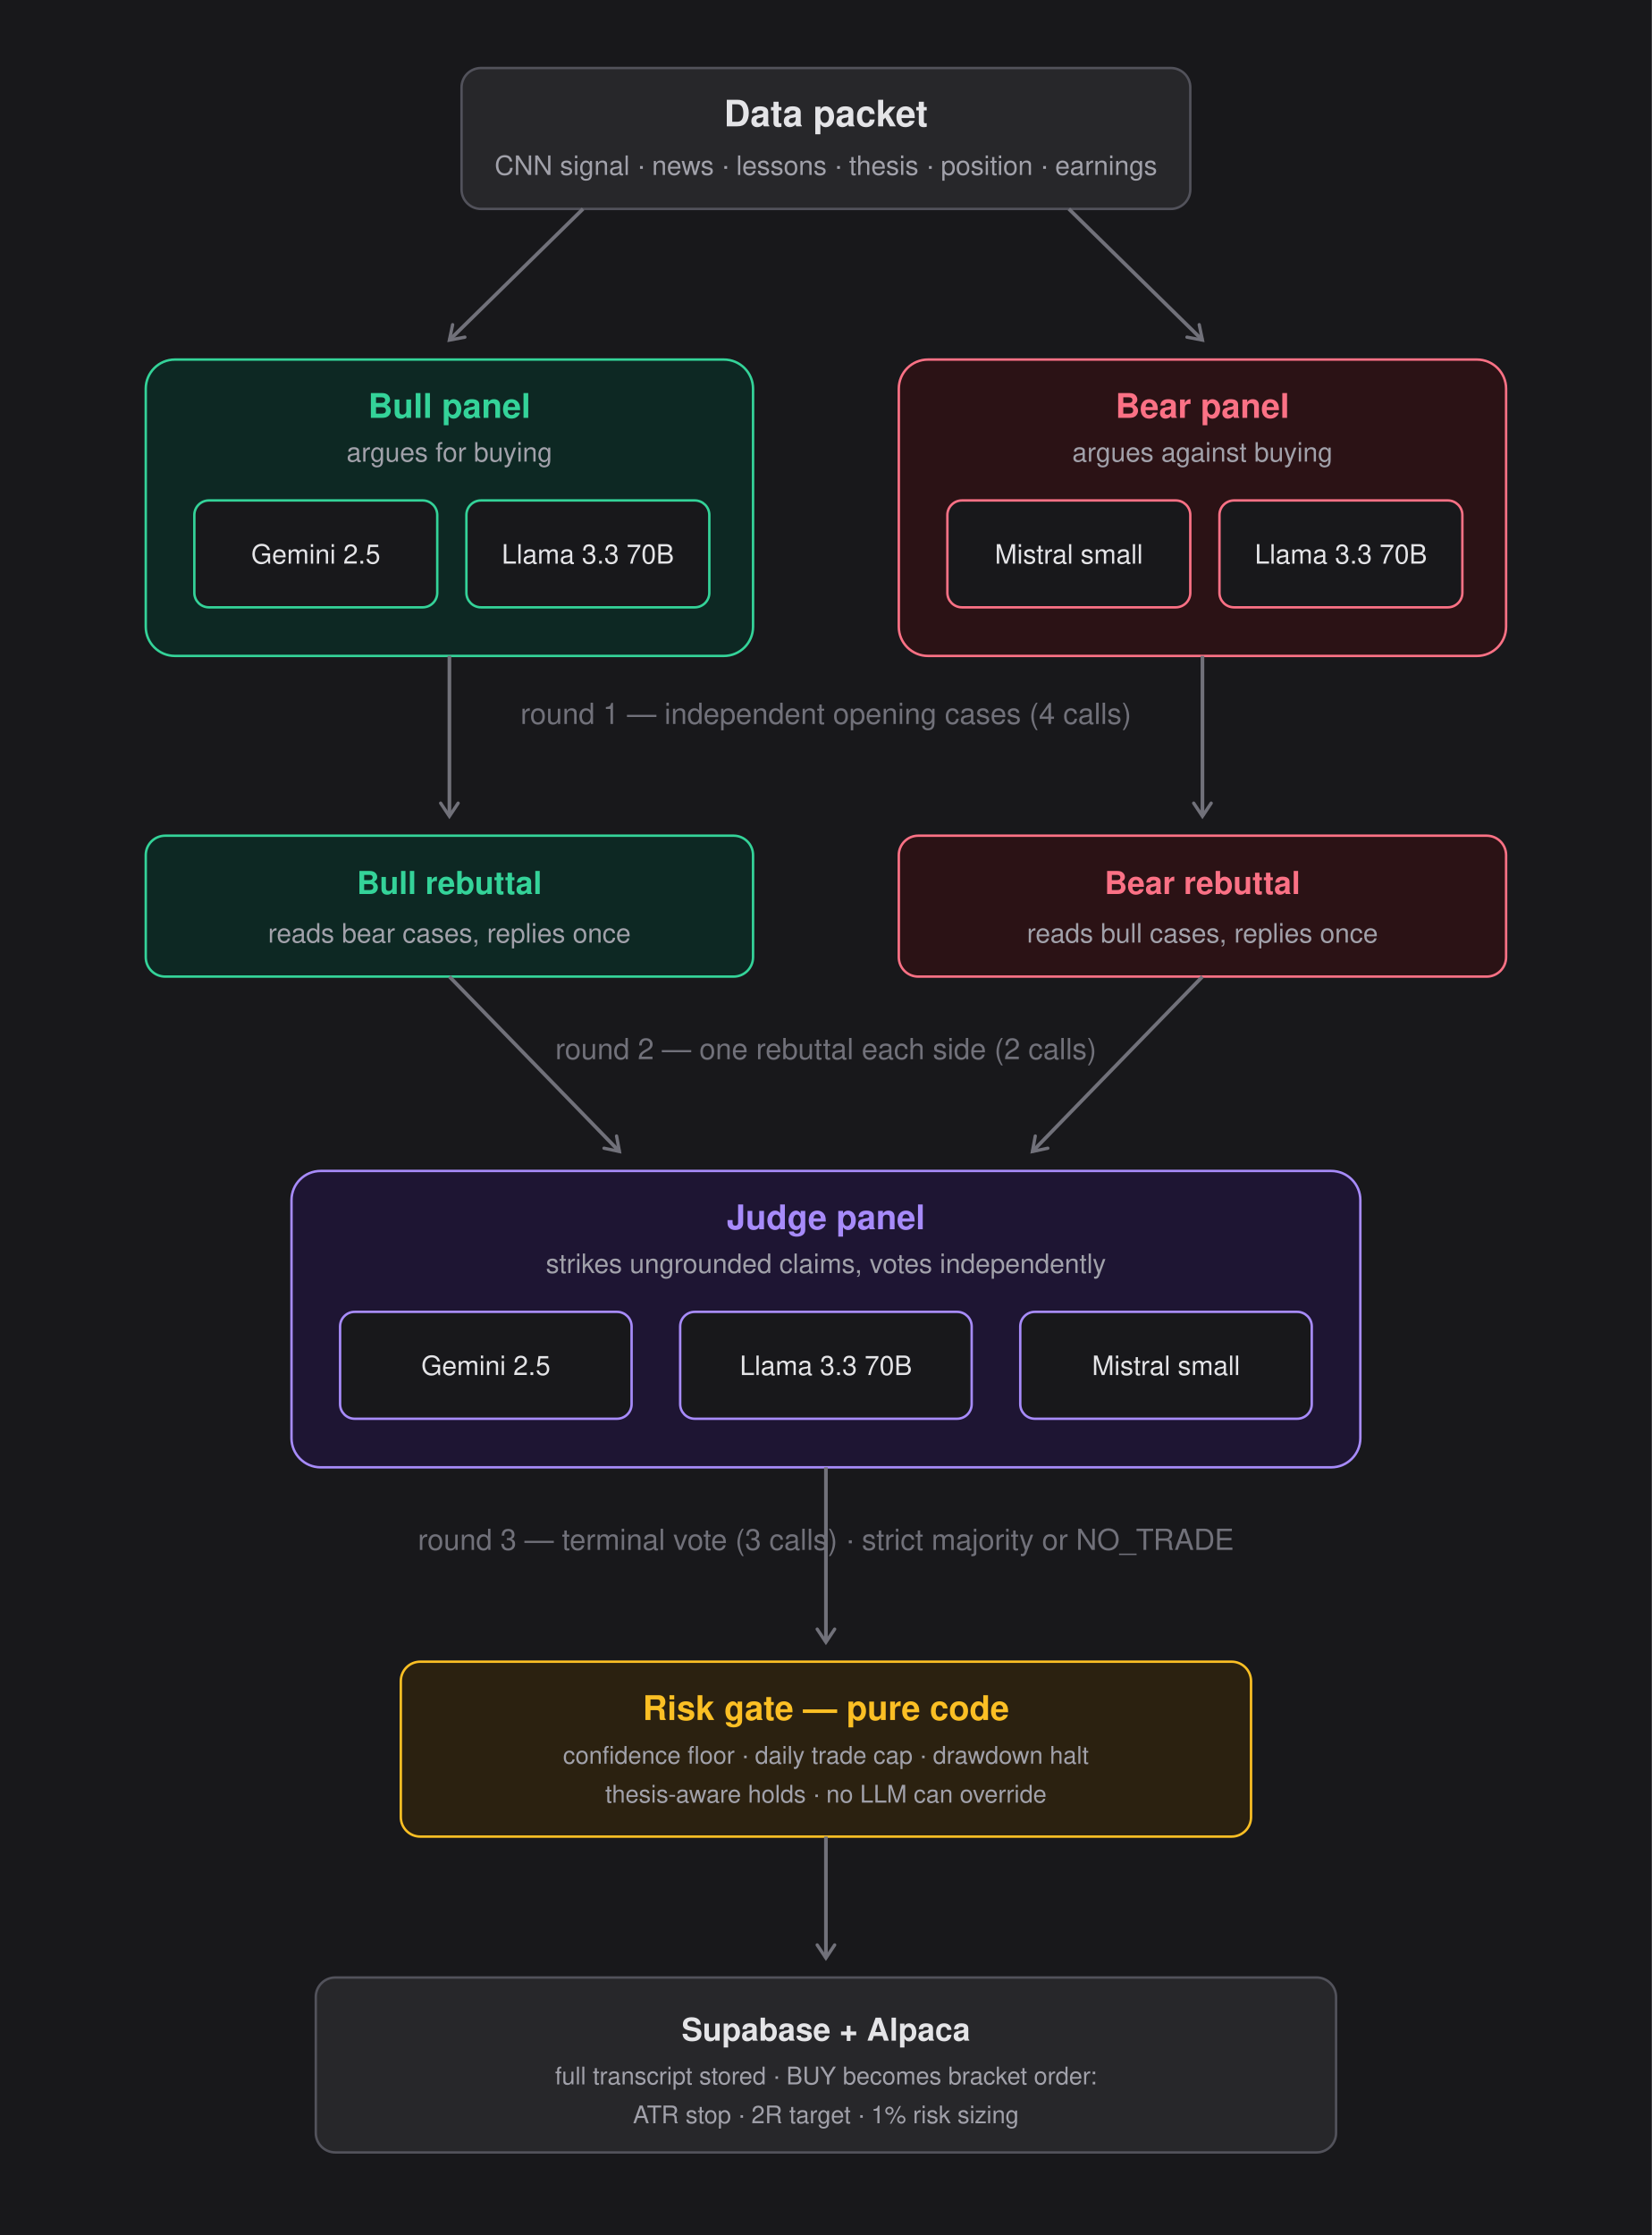
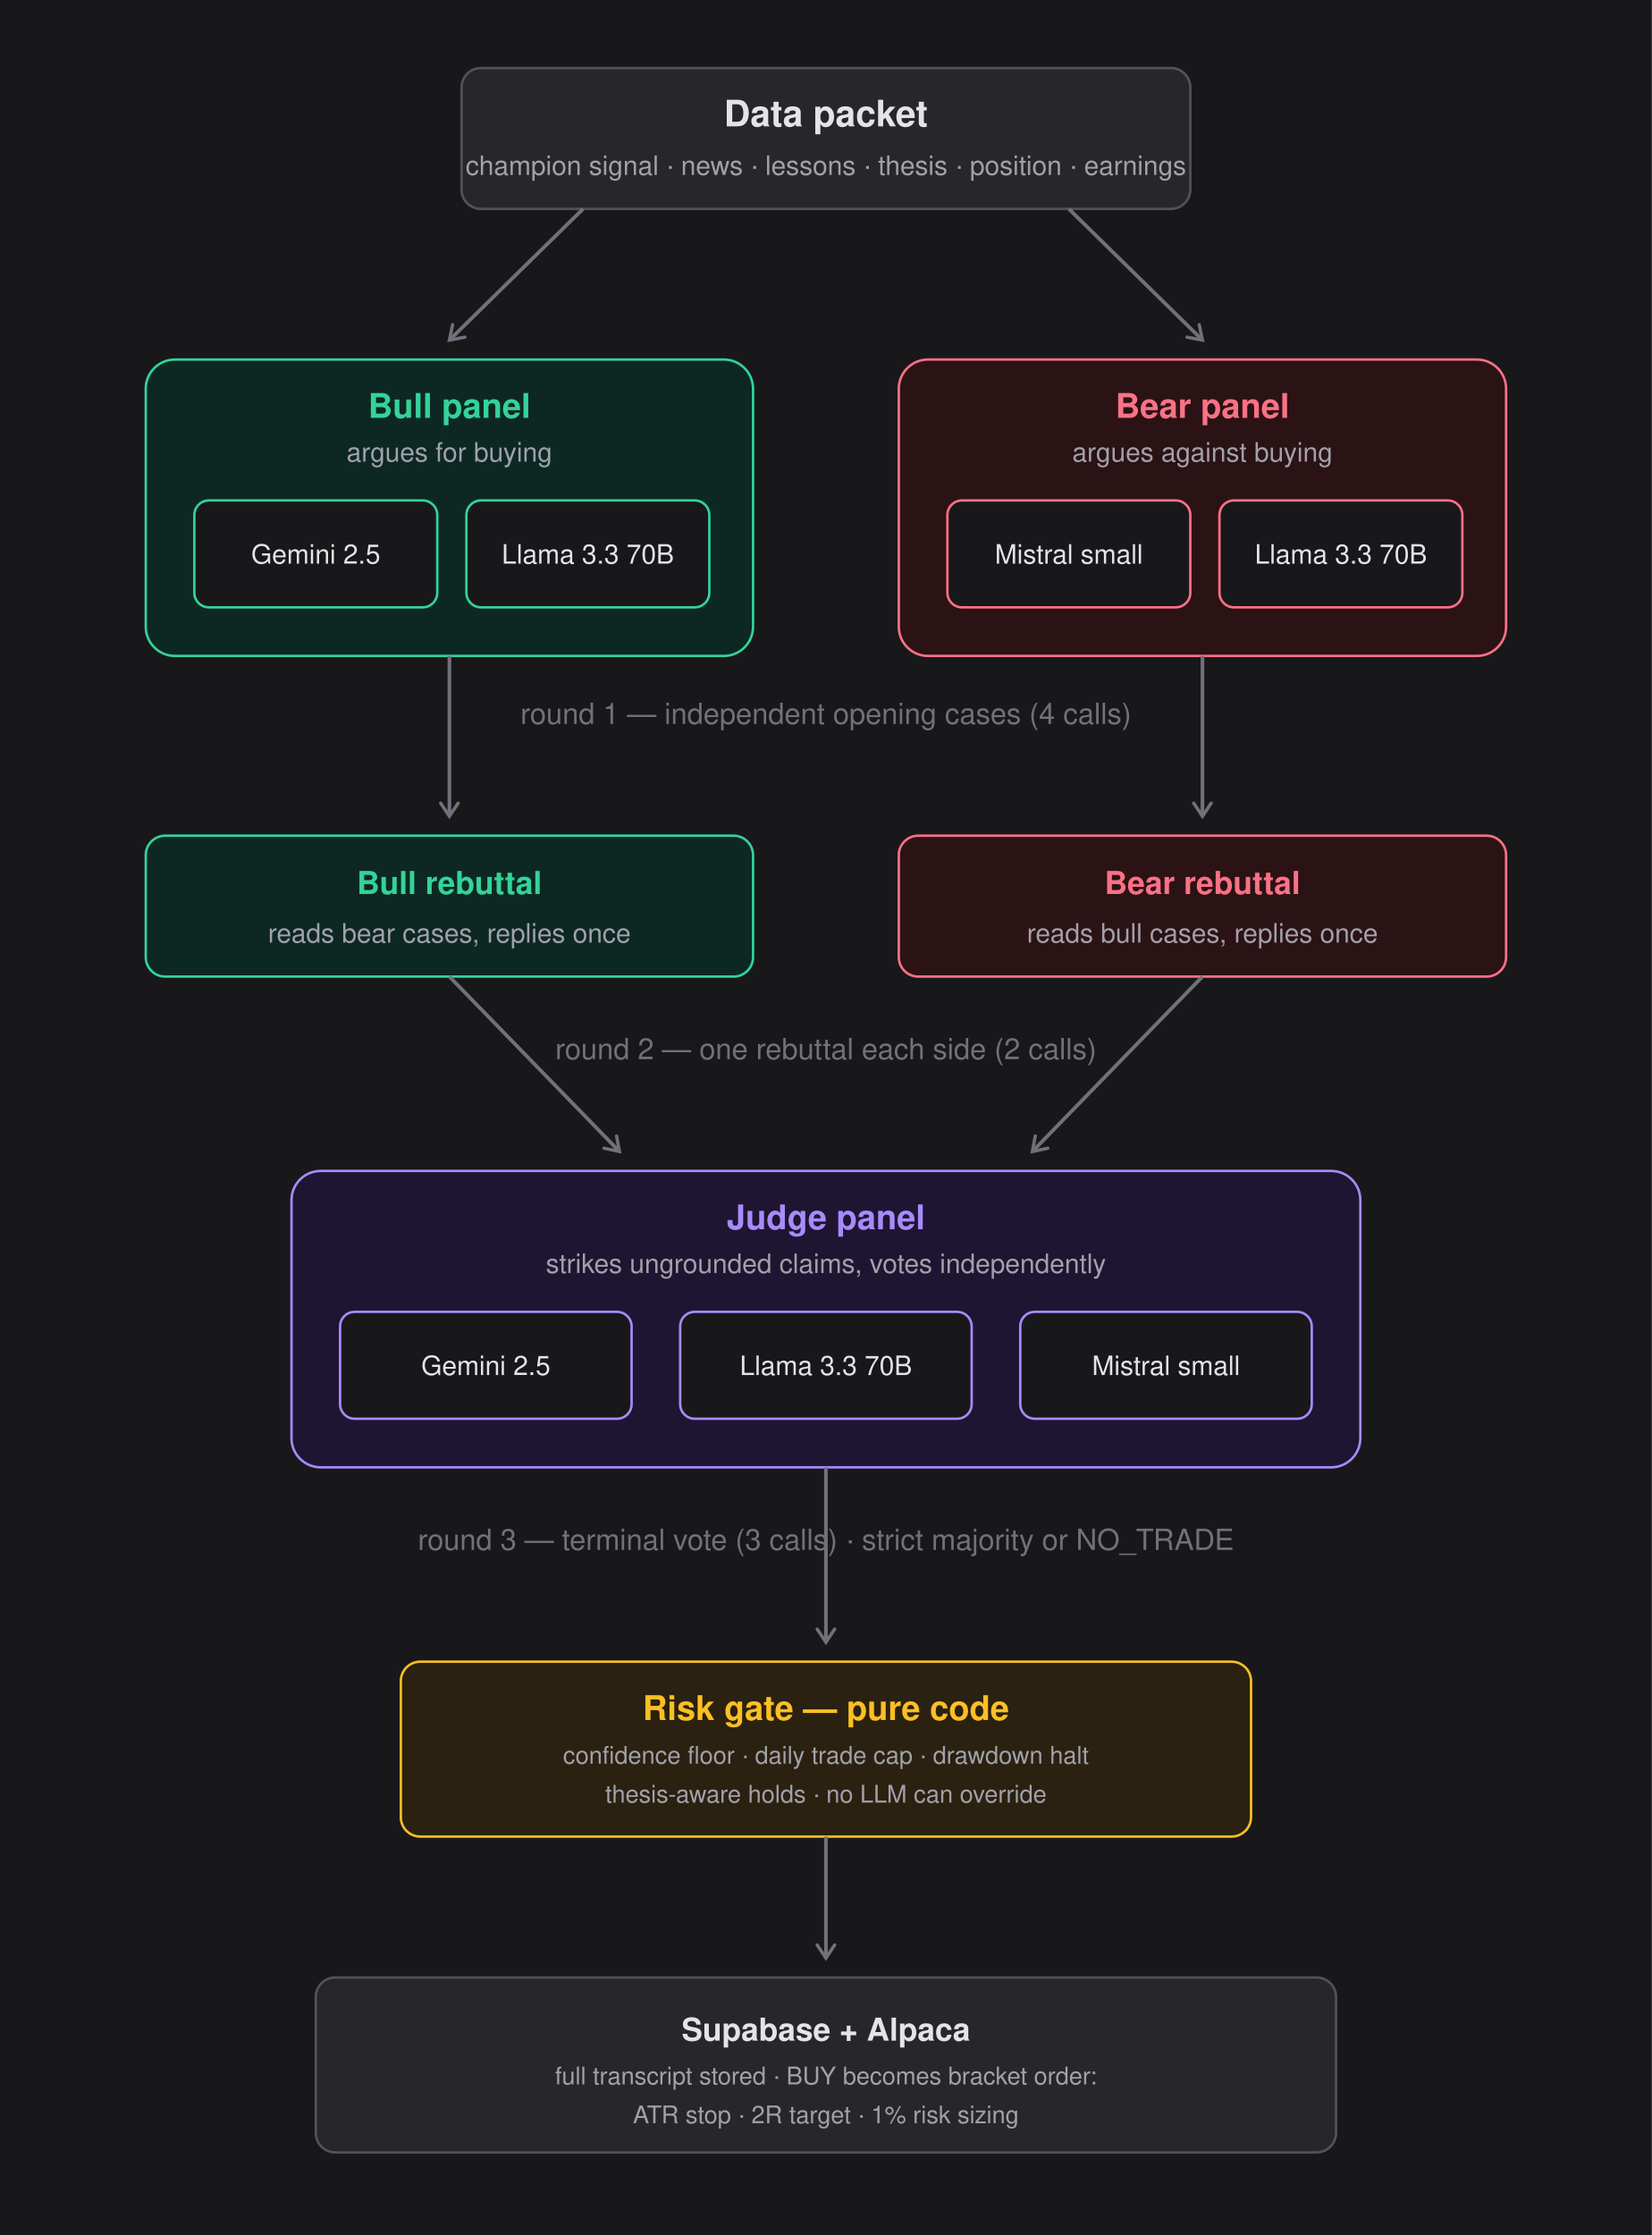
<svg xmlns="http://www.w3.org/2000/svg" viewBox="0 0 680 920" font-family="Helvetica,Arial,sans-serif">
  <rect width="680" height="920" fill="#18181b" />
  <defs>
    <marker id="a" viewBox="0 0 10 10" refX="8" refY="5" markerWidth="6" markerHeight="6" orient="auto-start-reverse">
      <path d="M2 1L8 5L2 9" fill="none" stroke="#71717a" stroke-width="1.5" stroke-linecap="round" />
    </marker>
  </defs>
  <rect x="190" y="28" width="300" height="58" rx="8" fill="#27272a" stroke="#52525b" />
  <text x="340" y="52" text-anchor="middle" fill="#e4e4e7" font-size="15" font-weight="bold">Data packet</text>
-   <text x="340" y="72" text-anchor="middle" fill="#a1a1aa" font-size="11">CNN signal · news · lessons · thesis · position · earnings</text>
+   <text x="340" y="72" text-anchor="middle" fill="#a1a1aa" font-size="11">champion signal · news · lessons · thesis · position · earnings</text>
  <line x1="240" y1="86" x2="185" y2="140" stroke="#71717a" stroke-width="1.5" marker-end="url(#a)" />
  <line x1="440" y1="86" x2="495" y2="140" stroke="#71717a" stroke-width="1.5" marker-end="url(#a)" />
  <rect x="60" y="148" width="250" height="122" rx="12" fill="#0d2823" stroke="#34d399" />
  <text x="185" y="172" text-anchor="middle" fill="#34d399" font-size="14" font-weight="bold">Bull panel</text>
  <text x="185" y="190" text-anchor="middle" fill="#a1a1aa" font-size="11">argues for buying</text>
  <rect x="80" y="206" width="100" height="44" rx="6" fill="#18181b" stroke="#34d399" />
  <text x="130" y="232" text-anchor="middle" fill="#e4e4e7" font-size="11">Gemini 2.5</text>
  <rect x="192" y="206" width="100" height="44" rx="6" fill="#18181b" stroke="#34d399" />
  <text x="242" y="232" text-anchor="middle" fill="#e4e4e7" font-size="11">Llama 3.3 70B</text>
  <rect x="370" y="148" width="250" height="122" rx="12" fill="#2b1215" stroke="#fb7185" />
  <text x="495" y="172" text-anchor="middle" fill="#fb7185" font-size="14" font-weight="bold">Bear panel</text>
  <text x="495" y="190" text-anchor="middle" fill="#a1a1aa" font-size="11">argues against buying</text>
  <rect x="390" y="206" width="100" height="44" rx="6" fill="#18181b" stroke="#fb7185" />
  <text x="440" y="232" text-anchor="middle" fill="#e4e4e7" font-size="11">Mistral small</text>
  <rect x="502" y="206" width="100" height="44" rx="6" fill="#18181b" stroke="#fb7185" />
  <text x="552" y="232" text-anchor="middle" fill="#e4e4e7" font-size="11">Llama 3.3 70B</text>
  <text x="340" y="298" text-anchor="middle" fill="#71717a" font-size="12">round 1 — independent opening cases (4 calls)</text>
  <line x1="185" y1="270" x2="185" y2="336" stroke="#71717a" stroke-width="1.5" marker-end="url(#a)" />
  <line x1="495" y1="270" x2="495" y2="336" stroke="#71717a" stroke-width="1.5" marker-end="url(#a)" />
  <rect x="60" y="344" width="250" height="58" rx="8" fill="#0d2823" stroke="#34d399" />
  <text x="185" y="368" text-anchor="middle" fill="#34d399" font-size="13" font-weight="bold">Bull rebuttal</text>
  <text x="185" y="388" text-anchor="middle" fill="#a1a1aa" font-size="11">reads bear cases, replies once</text>
  <rect x="370" y="344" width="250" height="58" rx="8" fill="#2b1215" stroke="#fb7185" />
  <text x="495" y="368" text-anchor="middle" fill="#fb7185" font-size="13" font-weight="bold">Bear rebuttal</text>
  <text x="495" y="388" text-anchor="middle" fill="#a1a1aa" font-size="11">reads bull cases, replies once</text>
  <text x="340" y="436" text-anchor="middle" fill="#71717a" font-size="12">round 2 — one rebuttal each side (2 calls)</text>
  <line x1="185" y1="402" x2="255" y2="474" stroke="#71717a" stroke-width="1.5" marker-end="url(#a)" />
  <line x1="495" y1="402" x2="425" y2="474" stroke="#71717a" stroke-width="1.5" marker-end="url(#a)" />
  <rect x="120" y="482" width="440" height="122" rx="12" fill="#1e1533" stroke="#a78bfa" />
  <text x="340" y="506" text-anchor="middle" fill="#a78bfa" font-size="14" font-weight="bold">Judge panel</text>
  <text x="340" y="524" text-anchor="middle" fill="#a1a1aa" font-size="11">strikes ungrounded claims, votes independently</text>
  <rect x="140" y="540" width="120" height="44" rx="6" fill="#18181b" stroke="#a78bfa" />
  <text x="200" y="566" text-anchor="middle" fill="#e4e4e7" font-size="11">Gemini 2.5</text>
  <rect x="280" y="540" width="120" height="44" rx="6" fill="#18181b" stroke="#a78bfa" />
  <text x="340" y="566" text-anchor="middle" fill="#e4e4e7" font-size="11">Llama 3.3 70B</text>
  <rect x="420" y="540" width="120" height="44" rx="6" fill="#18181b" stroke="#a78bfa" />
  <text x="480" y="566" text-anchor="middle" fill="#e4e4e7" font-size="11">Mistral small</text>
  <text x="340" y="638" text-anchor="middle" fill="#71717a" font-size="12">round 3 — terminal vote (3 calls) · strict majority or NO_TRADE</text>
  <line x1="340" y1="604" x2="340" y2="676" stroke="#71717a" stroke-width="1.5" marker-end="url(#a)" />
  <rect x="165" y="684" width="350" height="72" rx="8" fill="#2b2110" stroke="#fbbf24" />
  <text x="340" y="708" text-anchor="middle" fill="#fbbf24" font-size="14" font-weight="bold">Risk gate — pure code</text>
  <text x="340" y="726" text-anchor="middle" fill="#a1a1aa" font-size="10">confidence floor · daily trade cap · drawdown halt</text>
  <text x="340" y="742" text-anchor="middle" fill="#a1a1aa" font-size="10">thesis-aware holds · no LLM can override</text>
  <line x1="340" y1="756" x2="340" y2="806" stroke="#71717a" stroke-width="1.5" marker-end="url(#a)" />
  <rect x="130" y="814" width="420" height="72" rx="8" fill="#27272a" stroke="#52525b" />
  <text x="340" y="840" text-anchor="middle" fill="#e4e4e7" font-size="13" font-weight="bold">Supabase + Alpaca</text>
  <text x="340" y="858" text-anchor="middle" fill="#a1a1aa" font-size="10">full transcript stored · BUY becomes bracket order:</text>
  <text x="340" y="874" text-anchor="middle" fill="#a1a1aa" font-size="10">ATR stop · 2R target · 1% risk sizing</text>
</svg>
